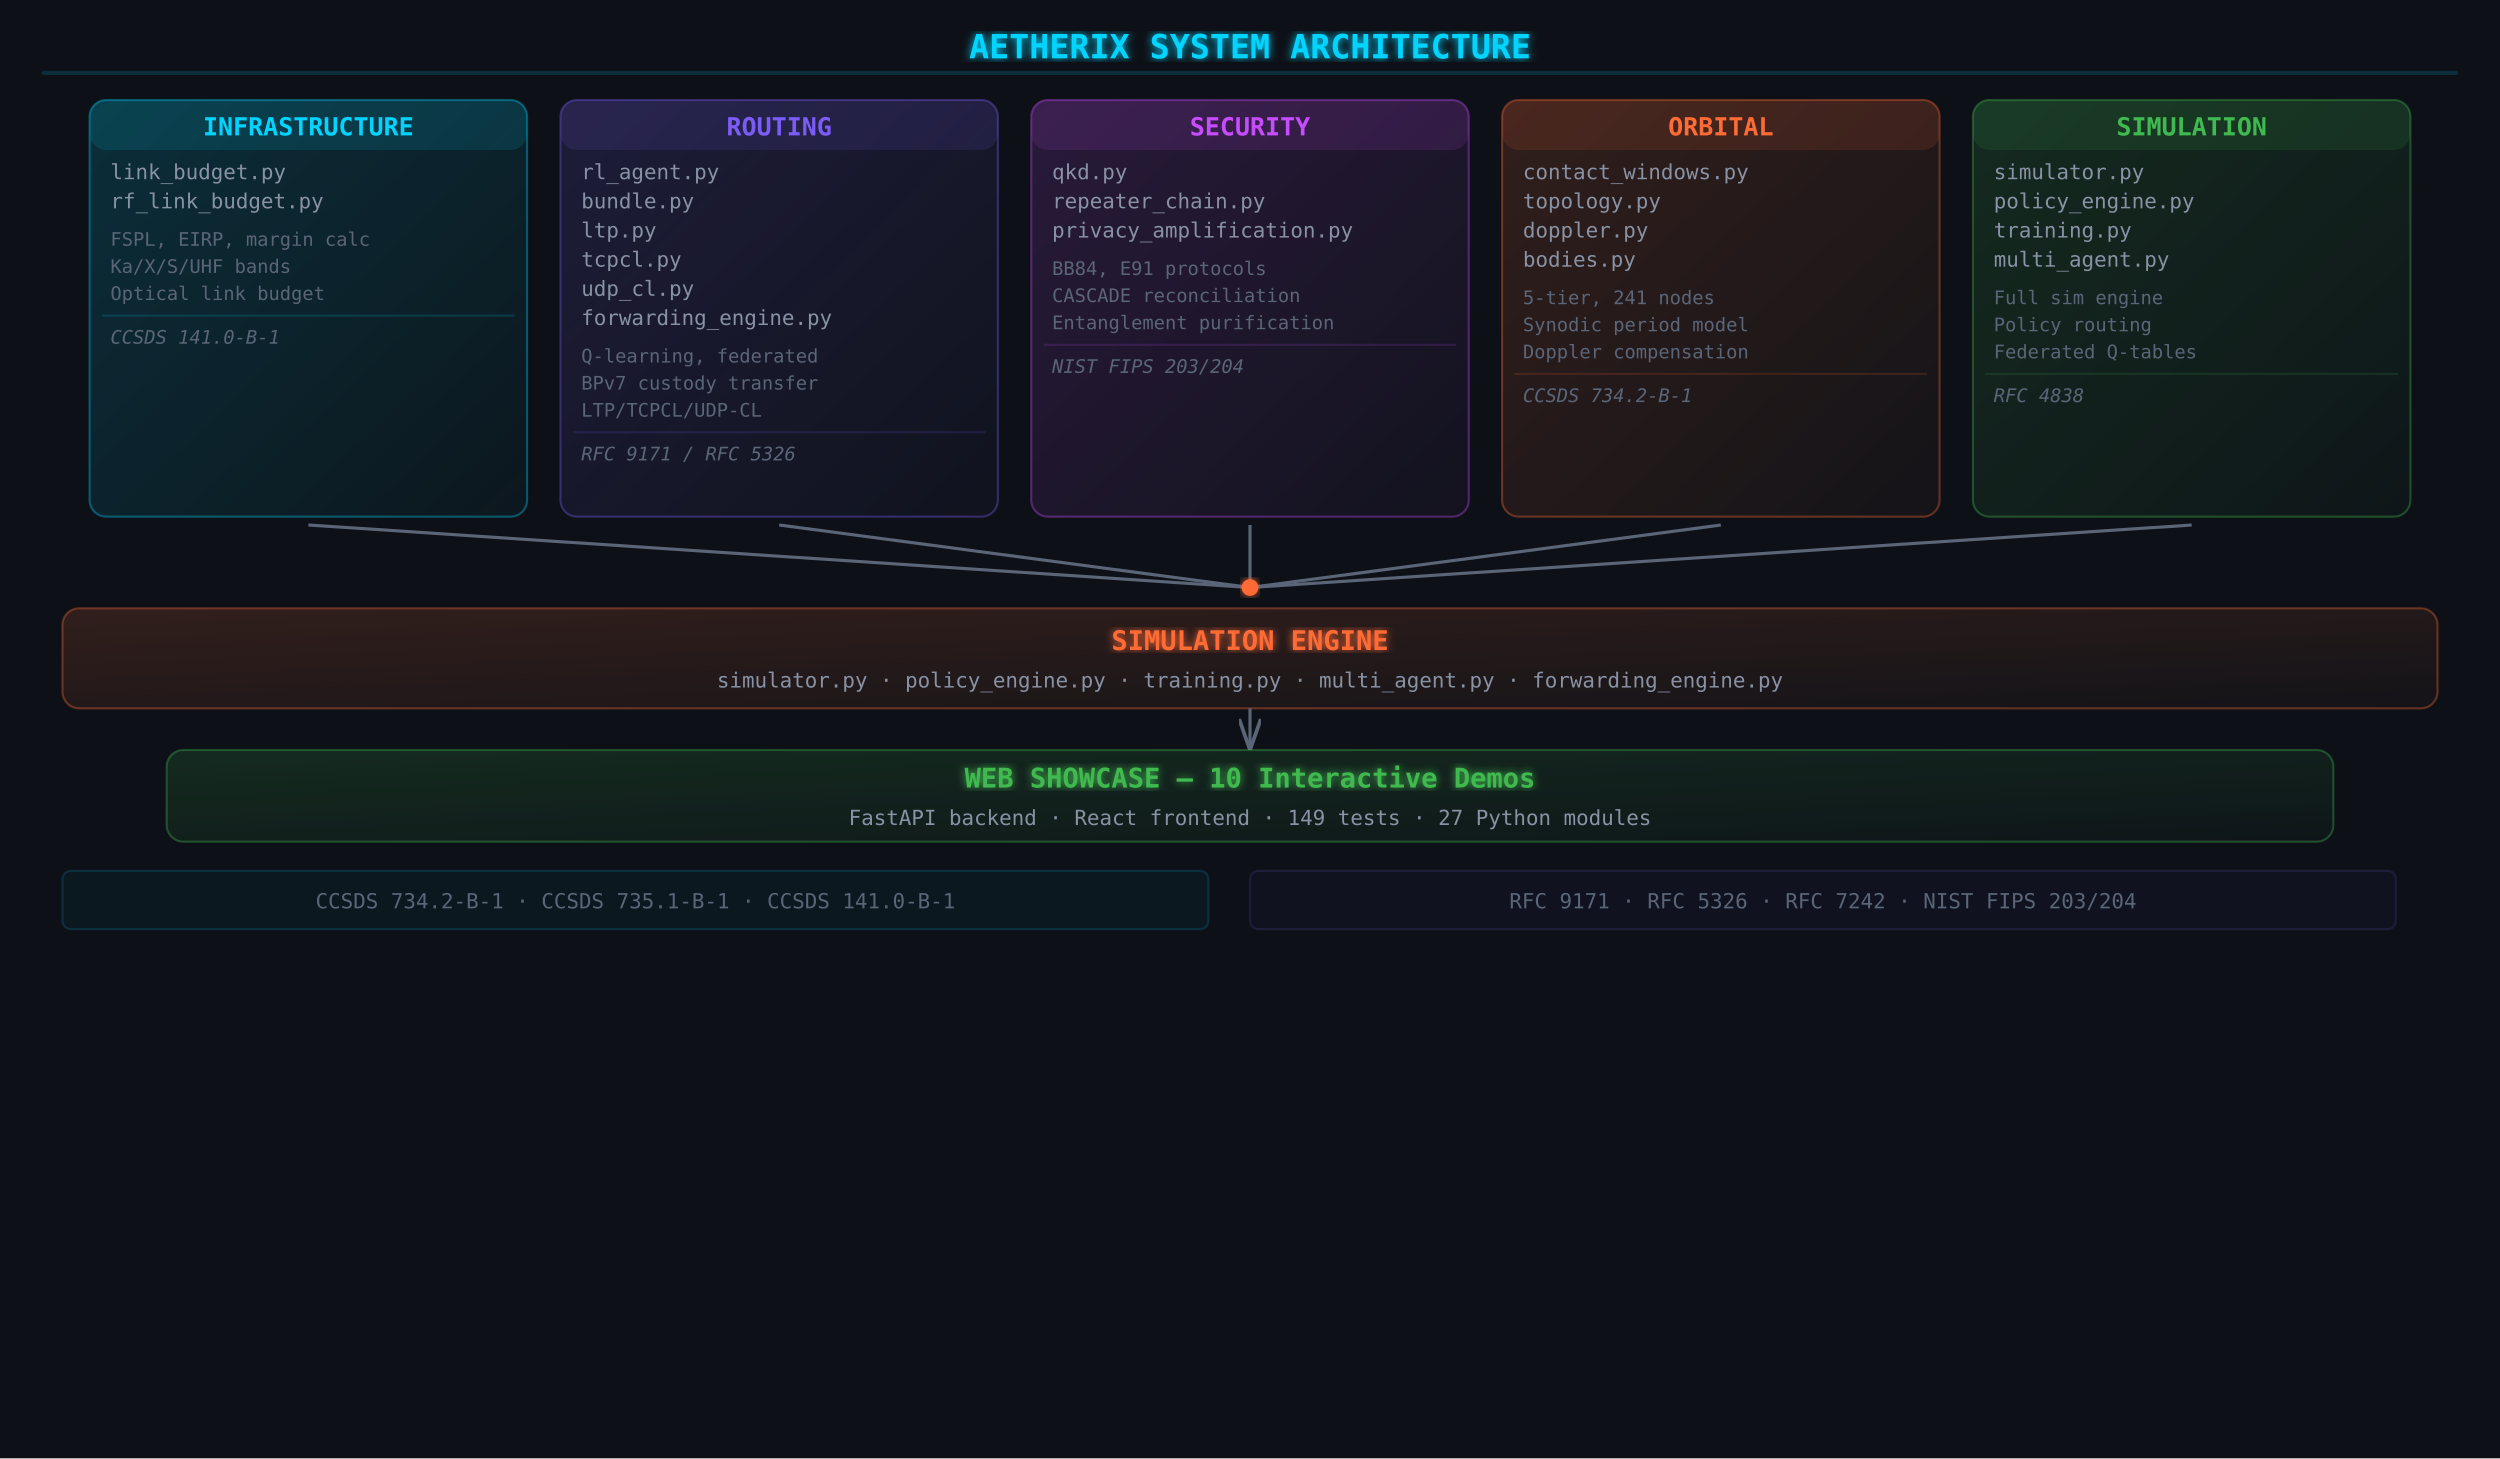
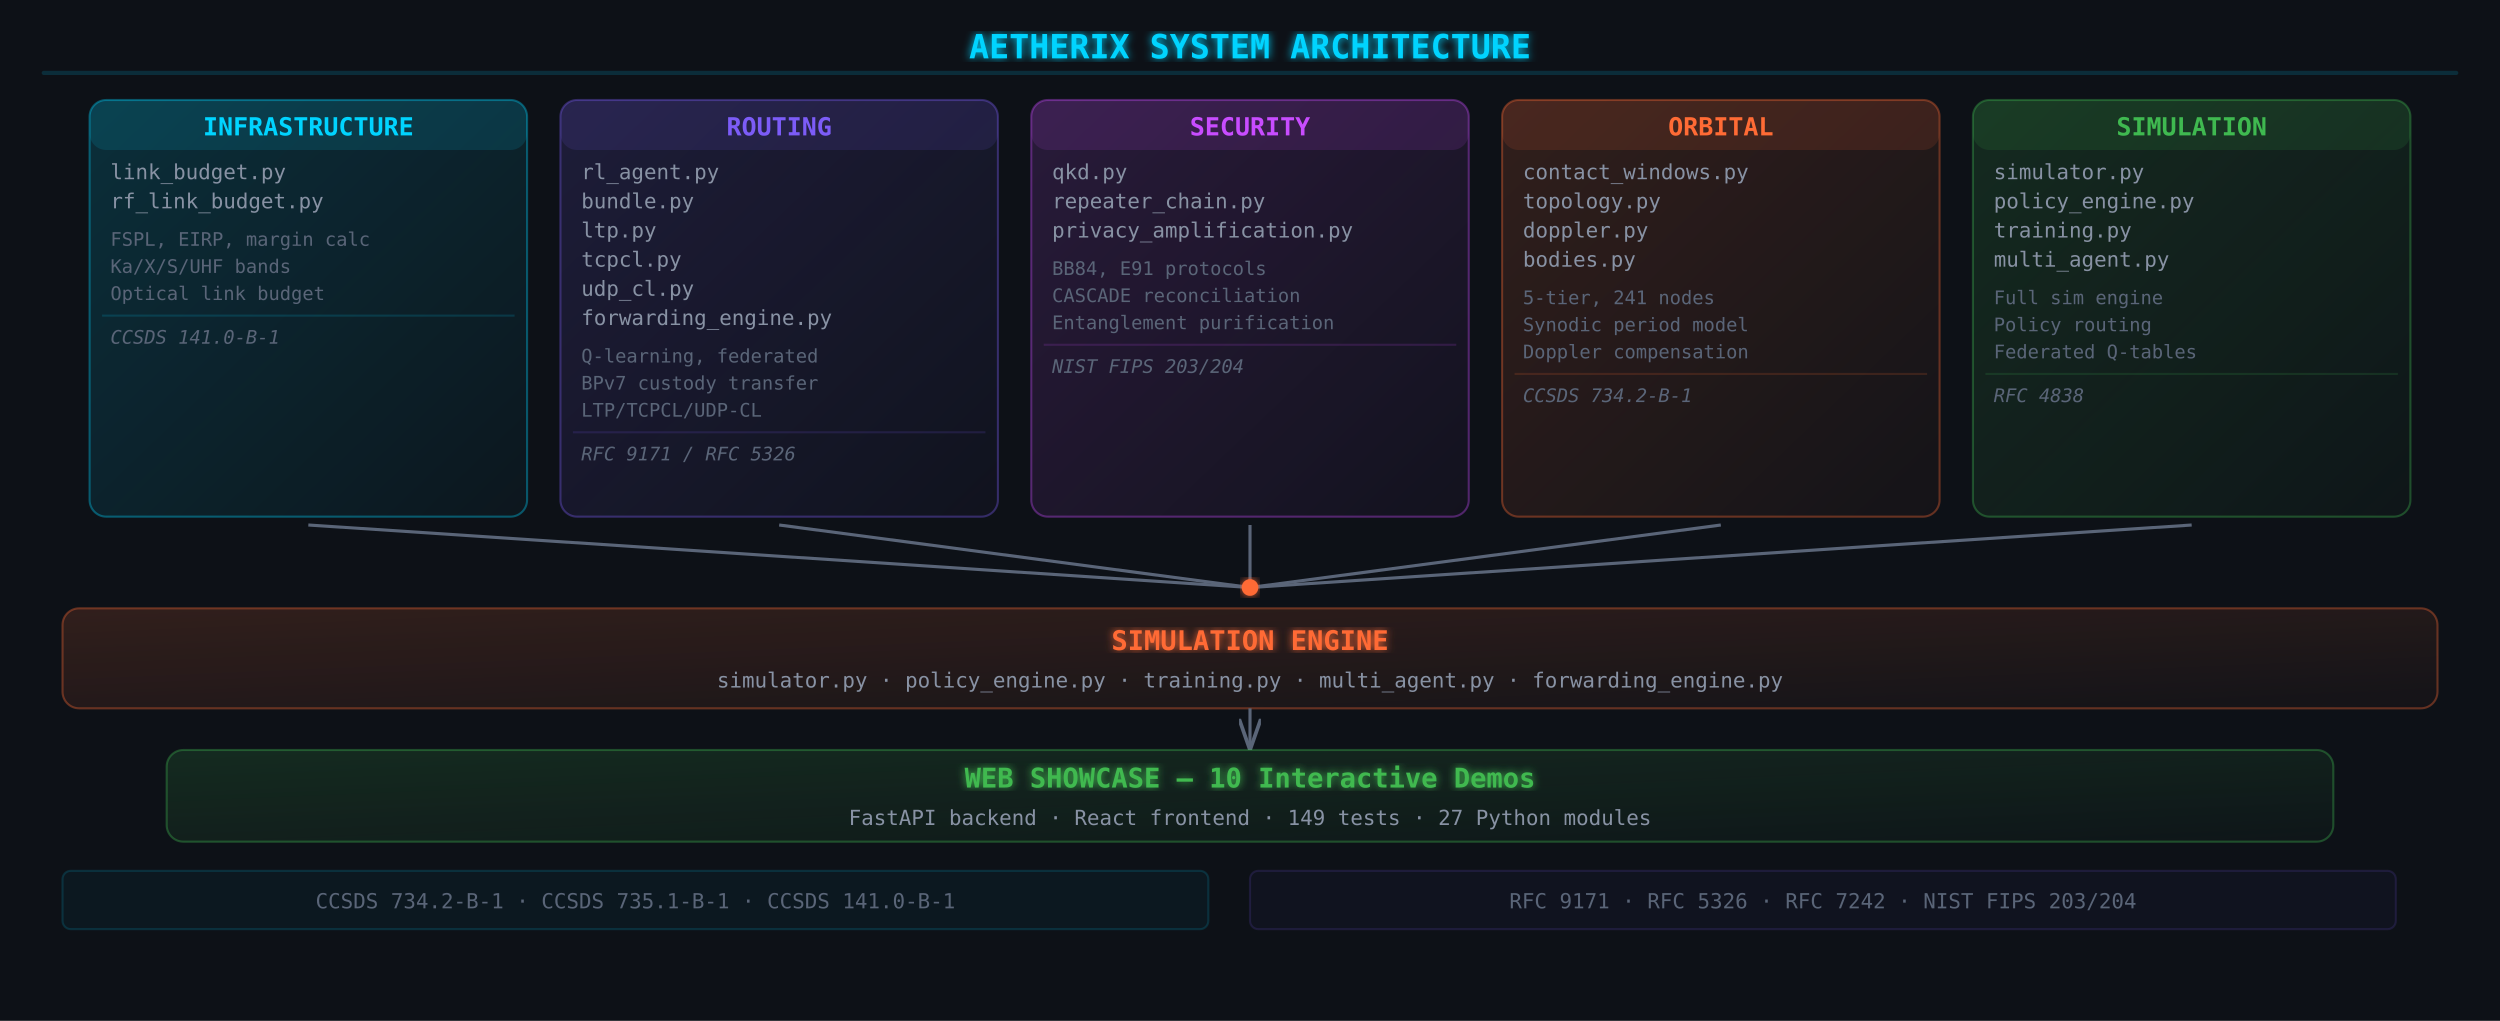
- <svg xmlns="http://www.w3.org/2000/svg" viewBox="0 0 1200 700" width="1200" height="700">
-   <rect width="1200" height="700" fill="#0d1117" />
+ <svg xmlns="http://www.w3.org/2000/svg" viewBox="0 0 1200 490" width="1200" height="490">
+   <rect width="1200" height="490" fill="#0d1117" />
  <defs>
    <filter id="glow">
      <feGaussianBlur stdDeviation="2" result="blur" />
      <feMerge>
        <feMergeNode in="blur" />
        <feMergeNode in="SourceGraphic" />
      </feMerge>
    </filter>
    <filter id="glowStrong">
      <feGaussianBlur stdDeviation="4" result="blur" />
      <feMerge>
        <feMergeNode in="blur" />
        <feMergeNode in="SourceGraphic" />
      </feMerge>
    </filter>
    <linearGradient id="gradCyan" x1="0" y1="0" x2="1" y2="1">
      <stop offset="0%" stop-color="#00d4ff" stop-opacity="0.15" />
      <stop offset="100%" stop-color="#00d4ff" stop-opacity="0.03" />
    </linearGradient>
    <linearGradient id="gradPurple" x1="0" y1="0" x2="1" y2="1">
      <stop offset="0%" stop-color="#7c5cf7" stop-opacity="0.15" />
      <stop offset="100%" stop-color="#7c5cf7" stop-opacity="0.03" />
    </linearGradient>
    <linearGradient id="gradOrange" x1="0" y1="0" x2="1" y2="1">
      <stop offset="0%" stop-color="#ff6b35" stop-opacity="0.15" />
      <stop offset="100%" stop-color="#ff6b35" stop-opacity="0.03" />
    </linearGradient>
    <linearGradient id="gradGreen" x1="0" y1="0" x2="1" y2="1">
      <stop offset="0%" stop-color="#3fb950" stop-opacity="0.15" />
      <stop offset="100%" stop-color="#3fb950" stop-opacity="0.03" />
    </linearGradient>
    <linearGradient id="gradMagenta" x1="0" y1="0" x2="1" y2="1">
      <stop offset="0%" stop-color="#c84cff" stop-opacity="0.15" />
      <stop offset="100%" stop-color="#c84cff" stop-opacity="0.03" />
    </linearGradient>
    <linearGradient id="gradGold" x1="0" y1="0" x2="1" y2="1">
      <stop offset="0%" stop-color="#d29922" stop-opacity="0.15" />
      <stop offset="100%" stop-color="#d29922" stop-opacity="0.03" />
    </linearGradient>
    <linearGradient id="gradRed" x1="0" y1="0" x2="1" y2="1">
      <stop offset="0%" stop-color="#f85149" stop-opacity="0.15" />
      <stop offset="100%" stop-color="#f85149" stop-opacity="0.03" />
    </linearGradient>
    <linearGradient id="gradMarsEarth" x1="0" y1="0" x2="1" y2="0">
      <stop offset="0%" stop-color="#ff6b35" stop-opacity="0.3" />
      <stop offset="50%" stop-color="#7c5cf7" stop-opacity="0.15" />
      <stop offset="100%" stop-color="#00d4ff" stop-opacity="0.3" />
    </linearGradient>
    <marker id="arrCyan" markerWidth="10" markerHeight="7" refX="10" refY="3.5" orient="auto">
      <path d="M0,0 L10,3.5 L0,7" fill="none" stroke="#00d4ff" stroke-width="1.2" />
    </marker>
    <marker id="arrPurple" markerWidth="10" markerHeight="7" refX="10" refY="3.5" orient="auto">
      <path d="M0,0 L10,3.5 L0,7" fill="none" stroke="#7c5cf7" stroke-width="1.2" />
    </marker>
    <marker id="arrGray" markerWidth="10" markerHeight="7" refX="10" refY="3.5" orient="auto">
      <path d="M0,0 L10,3.5 L0,7" fill="none" stroke="#5a6578" stroke-width="1.2" />
    </marker>
    <marker id="arrGreen" markerWidth="10" markerHeight="7" refX="10" refY="3.5" orient="auto">
      <path d="M0,0 L10,3.5 L0,7" fill="none" stroke="#3fb950" stroke-width="1.2" />
    </marker>
    <marker id="arrOrange" markerWidth="10" markerHeight="7" refX="10" refY="3.5" orient="auto">
      <path d="M0,0 L10,3.5 L0,7" fill="none" stroke="#ff6b35" stroke-width="1.2" />
    </marker>
    <marker id="arrMagenta" markerWidth="10" markerHeight="7" refX="10" refY="3.5" orient="auto">
      <path d="M0,0 L10,3.5 L0,7" fill="none" stroke="#c84cff" stroke-width="1.2" />
    </marker>
    <marker id="arrGold" markerWidth="10" markerHeight="7" refX="10" refY="3.5" orient="auto">
      <path d="M0,0 L10,3.5 L0,7" fill="none" stroke="#d29922" stroke-width="1.2" />
    </marker>
    <marker id="arrRed" markerWidth="10" markerHeight="7" refX="10" refY="3.5" orient="auto">
      <path d="M0,0 L10,3.5 L0,7" fill="none" stroke="#f85149" stroke-width="1.2" />
    </marker>
  </defs>
  <text x="600" y="28" text-anchor="middle" fill="#00d4ff" font-size="16" font-weight="700" font-family="'SF Mono', 'Cascadia Code', 'Fira Code', monospace" filter="url(#glow)">AETHERIX SYSTEM ARCHITECTURE</text>
  <rect x="20" y="34" width="1160" height="2" rx="1" fill="#00d4ff" fill-opacity="0.15" />
  <rect x="43" y="48" width="210" height="200" rx="8" fill="url(#gradCyan)" stroke="#00d4ff" stroke-opacity="0.35" />
  <rect x="43" y="48" width="210" height="24" rx="8" fill="#00d4ff" fill-opacity="0.12" />
  <text x="148" y="65" text-anchor="middle" fill="#00d4ff" font-size="12" font-weight="700" font-family="'SF Mono', 'Cascadia Code', 'Fira Code', monospace">INFRASTRUCTURE</text>
  <text x="53" y="86" fill="#8892a4" font-size="10" font-family="'SF Mono', 'Cascadia Code', 'Fira Code', monospace">link_budget.py</text>
  <text x="53" y="100" fill="#8892a4" font-size="10" font-family="'SF Mono', 'Cascadia Code', 'Fira Code', monospace">rf_link_budget.py</text>
  <text x="53" y="118" fill="#5a6578" font-size="9" font-family="'SF Mono', 'Cascadia Code', 'Fira Code', monospace">FSPL, EIRP, margin calc</text>
  <text x="53" y="131" fill="#5a6578" font-size="9" font-family="'SF Mono', 'Cascadia Code', 'Fira Code', monospace">Ka/X/S/UHF bands</text>
  <text x="53" y="144" fill="#5a6578" font-size="9" font-family="'SF Mono', 'Cascadia Code', 'Fira Code', monospace">Optical link budget</text>
  <rect x="49" y="151" width="198" height="1" fill="#00d4ff" fill-opacity="0.15" />
  <text x="53" y="165" fill="#5a6578" font-size="9" font-family="'SF Mono', 'Cascadia Code', 'Fira Code', monospace" font-style="italic">CCSDS 141.0-B-1</text>
  <rect x="269" y="48" width="210" height="200" rx="8" fill="url(#gradPurple)" stroke="#7c5cf7" stroke-opacity="0.35" />
  <rect x="269" y="48" width="210" height="24" rx="8" fill="#7c5cf7" fill-opacity="0.12" />
  <text x="374" y="65" text-anchor="middle" fill="#7c5cf7" font-size="12" font-weight="700" font-family="'SF Mono', 'Cascadia Code', 'Fira Code', monospace">ROUTING</text>
  <text x="279" y="86" fill="#8892a4" font-size="10" font-family="'SF Mono', 'Cascadia Code', 'Fira Code', monospace">rl_agent.py</text>
  <text x="279" y="100" fill="#8892a4" font-size="10" font-family="'SF Mono', 'Cascadia Code', 'Fira Code', monospace">bundle.py</text>
  <text x="279" y="114" fill="#8892a4" font-size="10" font-family="'SF Mono', 'Cascadia Code', 'Fira Code', monospace">ltp.py</text>
  <text x="279" y="128" fill="#8892a4" font-size="10" font-family="'SF Mono', 'Cascadia Code', 'Fira Code', monospace">tcpcl.py</text>
  <text x="279" y="142" fill="#8892a4" font-size="10" font-family="'SF Mono', 'Cascadia Code', 'Fira Code', monospace">udp_cl.py</text>
  <text x="279" y="156" fill="#8892a4" font-size="10" font-family="'SF Mono', 'Cascadia Code', 'Fira Code', monospace">forwarding_engine.py</text>
  <text x="279" y="174" fill="#5a6578" font-size="9" font-family="'SF Mono', 'Cascadia Code', 'Fira Code', monospace">Q-learning, federated</text>
  <text x="279" y="187" fill="#5a6578" font-size="9" font-family="'SF Mono', 'Cascadia Code', 'Fira Code', monospace">BPv7 custody transfer</text>
  <text x="279" y="200" fill="#5a6578" font-size="9" font-family="'SF Mono', 'Cascadia Code', 'Fira Code', monospace">LTP/TCPCL/UDP-CL</text>
  <rect x="275" y="207" width="198" height="1" fill="#7c5cf7" fill-opacity="0.15" />
  <text x="279" y="221" fill="#5a6578" font-size="9" font-family="'SF Mono', 'Cascadia Code', 'Fira Code', monospace" font-style="italic">RFC 9171 / RFC 5326</text>
  <rect x="495" y="48" width="210" height="200" rx="8" fill="url(#gradMagenta)" stroke="#c84cff" stroke-opacity="0.35" />
  <rect x="495" y="48" width="210" height="24" rx="8" fill="#c84cff" fill-opacity="0.12" />
  <text x="600" y="65" text-anchor="middle" fill="#c84cff" font-size="12" font-weight="700" font-family="'SF Mono', 'Cascadia Code', 'Fira Code', monospace">SECURITY</text>
  <text x="505" y="86" fill="#8892a4" font-size="10" font-family="'SF Mono', 'Cascadia Code', 'Fira Code', monospace">qkd.py</text>
  <text x="505" y="100" fill="#8892a4" font-size="10" font-family="'SF Mono', 'Cascadia Code', 'Fira Code', monospace">repeater_chain.py</text>
  <text x="505" y="114" fill="#8892a4" font-size="10" font-family="'SF Mono', 'Cascadia Code', 'Fira Code', monospace">privacy_amplification.py</text>
  <text x="505" y="132" fill="#5a6578" font-size="9" font-family="'SF Mono', 'Cascadia Code', 'Fira Code', monospace">BB84, E91 protocols</text>
  <text x="505" y="145" fill="#5a6578" font-size="9" font-family="'SF Mono', 'Cascadia Code', 'Fira Code', monospace">CASCADE reconciliation</text>
  <text x="505" y="158" fill="#5a6578" font-size="9" font-family="'SF Mono', 'Cascadia Code', 'Fira Code', monospace">Entanglement purification</text>
  <rect x="501" y="165" width="198" height="1" fill="#c84cff" fill-opacity="0.15" />
  <text x="505" y="179" fill="#5a6578" font-size="9" font-family="'SF Mono', 'Cascadia Code', 'Fira Code', monospace" font-style="italic">NIST FIPS 203/204</text>
  <rect x="721" y="48" width="210" height="200" rx="8" fill="url(#gradOrange)" stroke="#ff6b35" stroke-opacity="0.35" />
  <rect x="721" y="48" width="210" height="24" rx="8" fill="#ff6b35" fill-opacity="0.12" />
  <text x="826" y="65" text-anchor="middle" fill="#ff6b35" font-size="12" font-weight="700" font-family="'SF Mono', 'Cascadia Code', 'Fira Code', monospace">ORBITAL</text>
  <text x="731" y="86" fill="#8892a4" font-size="10" font-family="'SF Mono', 'Cascadia Code', 'Fira Code', monospace">contact_windows.py</text>
  <text x="731" y="100" fill="#8892a4" font-size="10" font-family="'SF Mono', 'Cascadia Code', 'Fira Code', monospace">topology.py</text>
  <text x="731" y="114" fill="#8892a4" font-size="10" font-family="'SF Mono', 'Cascadia Code', 'Fira Code', monospace">doppler.py</text>
  <text x="731" y="128" fill="#8892a4" font-size="10" font-family="'SF Mono', 'Cascadia Code', 'Fira Code', monospace">bodies.py</text>
  <text x="731" y="146" fill="#5a6578" font-size="9" font-family="'SF Mono', 'Cascadia Code', 'Fira Code', monospace">5-tier, 241 nodes</text>
  <text x="731" y="159" fill="#5a6578" font-size="9" font-family="'SF Mono', 'Cascadia Code', 'Fira Code', monospace">Synodic period model</text>
  <text x="731" y="172" fill="#5a6578" font-size="9" font-family="'SF Mono', 'Cascadia Code', 'Fira Code', monospace">Doppler compensation</text>
  <rect x="727" y="179" width="198" height="1" fill="#ff6b35" fill-opacity="0.15" />
  <text x="731" y="193" fill="#5a6578" font-size="9" font-family="'SF Mono', 'Cascadia Code', 'Fira Code', monospace" font-style="italic">CCSDS 734.2-B-1</text>
  <rect x="947" y="48" width="210" height="200" rx="8" fill="url(#gradGreen)" stroke="#3fb950" stroke-opacity="0.35" />
  <rect x="947" y="48" width="210" height="24" rx="8" fill="#3fb950" fill-opacity="0.12" />
  <text x="1052" y="65" text-anchor="middle" fill="#3fb950" font-size="12" font-weight="700" font-family="'SF Mono', 'Cascadia Code', 'Fira Code', monospace">SIMULATION</text>
  <text x="957" y="86" fill="#8892a4" font-size="10" font-family="'SF Mono', 'Cascadia Code', 'Fira Code', monospace">simulator.py</text>
  <text x="957" y="100" fill="#8892a4" font-size="10" font-family="'SF Mono', 'Cascadia Code', 'Fira Code', monospace">policy_engine.py</text>
  <text x="957" y="114" fill="#8892a4" font-size="10" font-family="'SF Mono', 'Cascadia Code', 'Fira Code', monospace">training.py</text>
  <text x="957" y="128" fill="#8892a4" font-size="10" font-family="'SF Mono', 'Cascadia Code', 'Fira Code', monospace">multi_agent.py</text>
  <text x="957" y="146" fill="#5a6578" font-size="9" font-family="'SF Mono', 'Cascadia Code', 'Fira Code', monospace">Full sim engine</text>
  <text x="957" y="159" fill="#5a6578" font-size="9" font-family="'SF Mono', 'Cascadia Code', 'Fira Code', monospace">Policy routing</text>
  <text x="957" y="172" fill="#5a6578" font-size="9" font-family="'SF Mono', 'Cascadia Code', 'Fira Code', monospace">Federated Q-tables</text>
  <rect x="953" y="179" width="198" height="1" fill="#3fb950" fill-opacity="0.15" />
  <text x="957" y="193" fill="#5a6578" font-size="9" font-family="'SF Mono', 'Cascadia Code', 'Fira Code', monospace" font-style="italic">RFC 4838</text>
  <line x1="148" y1="252" x2="600" y2="282" stroke="#5a6578" stroke-width="1.5" />
  <line x1="374" y1="252" x2="600" y2="282" stroke="#5a6578" stroke-width="1.5" />
  <line x1="600" y1="252" x2="600" y2="282" stroke="#5a6578" stroke-width="1.5" />
  <line x1="826" y1="252" x2="600" y2="282" stroke="#5a6578" stroke-width="1.5" />
  <line x1="1052" y1="252" x2="600" y2="282" stroke="#5a6578" stroke-width="1.5" />
  <circle cx="600" cy="282" r="4" fill="#ff6b35" filter="url(#glow)" />
  <rect x="30" y="292" width="1140" height="48" rx="8" fill="url(#gradOrange)" stroke="#ff6b35" stroke-opacity="0.35" />
  <text x="600" y="312" text-anchor="middle" fill="#ff6b35" font-size="13" font-weight="700" font-family="'SF Mono', 'Cascadia Code', 'Fira Code', monospace" filter="url(#glow)">SIMULATION ENGINE</text>
  <text x="600" y="330" text-anchor="middle" fill="#8892a4" font-size="10" font-family="'SF Mono', 'Cascadia Code', 'Fira Code', monospace">simulator.py · policy_engine.py · training.py · multi_agent.py · forwarding_engine.py</text>
  <line x1="600" y1="340" x2="600" y2="360" stroke="#5a6578" stroke-width="1.5" marker-end="url(#arrGray)" />
  <rect x="80" y="360" width="1040" height="44" rx="8" fill="url(#gradGreen)" stroke="#3fb950" stroke-opacity="0.35" />
  <text x="600" y="378" text-anchor="middle" fill="#3fb950" font-size="13" font-weight="700" font-family="'SF Mono', 'Cascadia Code', 'Fira Code', monospace" filter="url(#glow)">WEB SHOWCASE — 10 Interactive Demos</text>
  <text x="600" y="396" text-anchor="middle" fill="#8892a4" font-size="10" font-family="'SF Mono', 'Cascadia Code', 'Fira Code', monospace">FastAPI backend · React frontend · 149 tests · 27 Python modules</text>
  <rect x="30" y="418" width="550" height="28" rx="4" fill="#00d4ff" fill-opacity="0.04" stroke="#00d4ff" stroke-opacity="0.15" />
  <text x="305" y="436" text-anchor="middle" fill="#5a6578" font-size="10" font-family="'SF Mono', 'Cascadia Code', 'Fira Code', monospace">CCSDS 734.2-B-1 · CCSDS 735.1-B-1 · CCSDS 141.0-B-1</text>
  <rect x="600" y="418" width="550" height="28" rx="4" fill="#7c5cf7" fill-opacity="0.04" stroke="#7c5cf7" stroke-opacity="0.15" />
  <text x="875" y="436" text-anchor="middle" fill="#5a6578" font-size="10" font-family="'SF Mono', 'Cascadia Code', 'Fira Code', monospace">RFC 9171 · RFC 5326 · RFC 7242 · NIST FIPS 203/204</text>
</svg>
